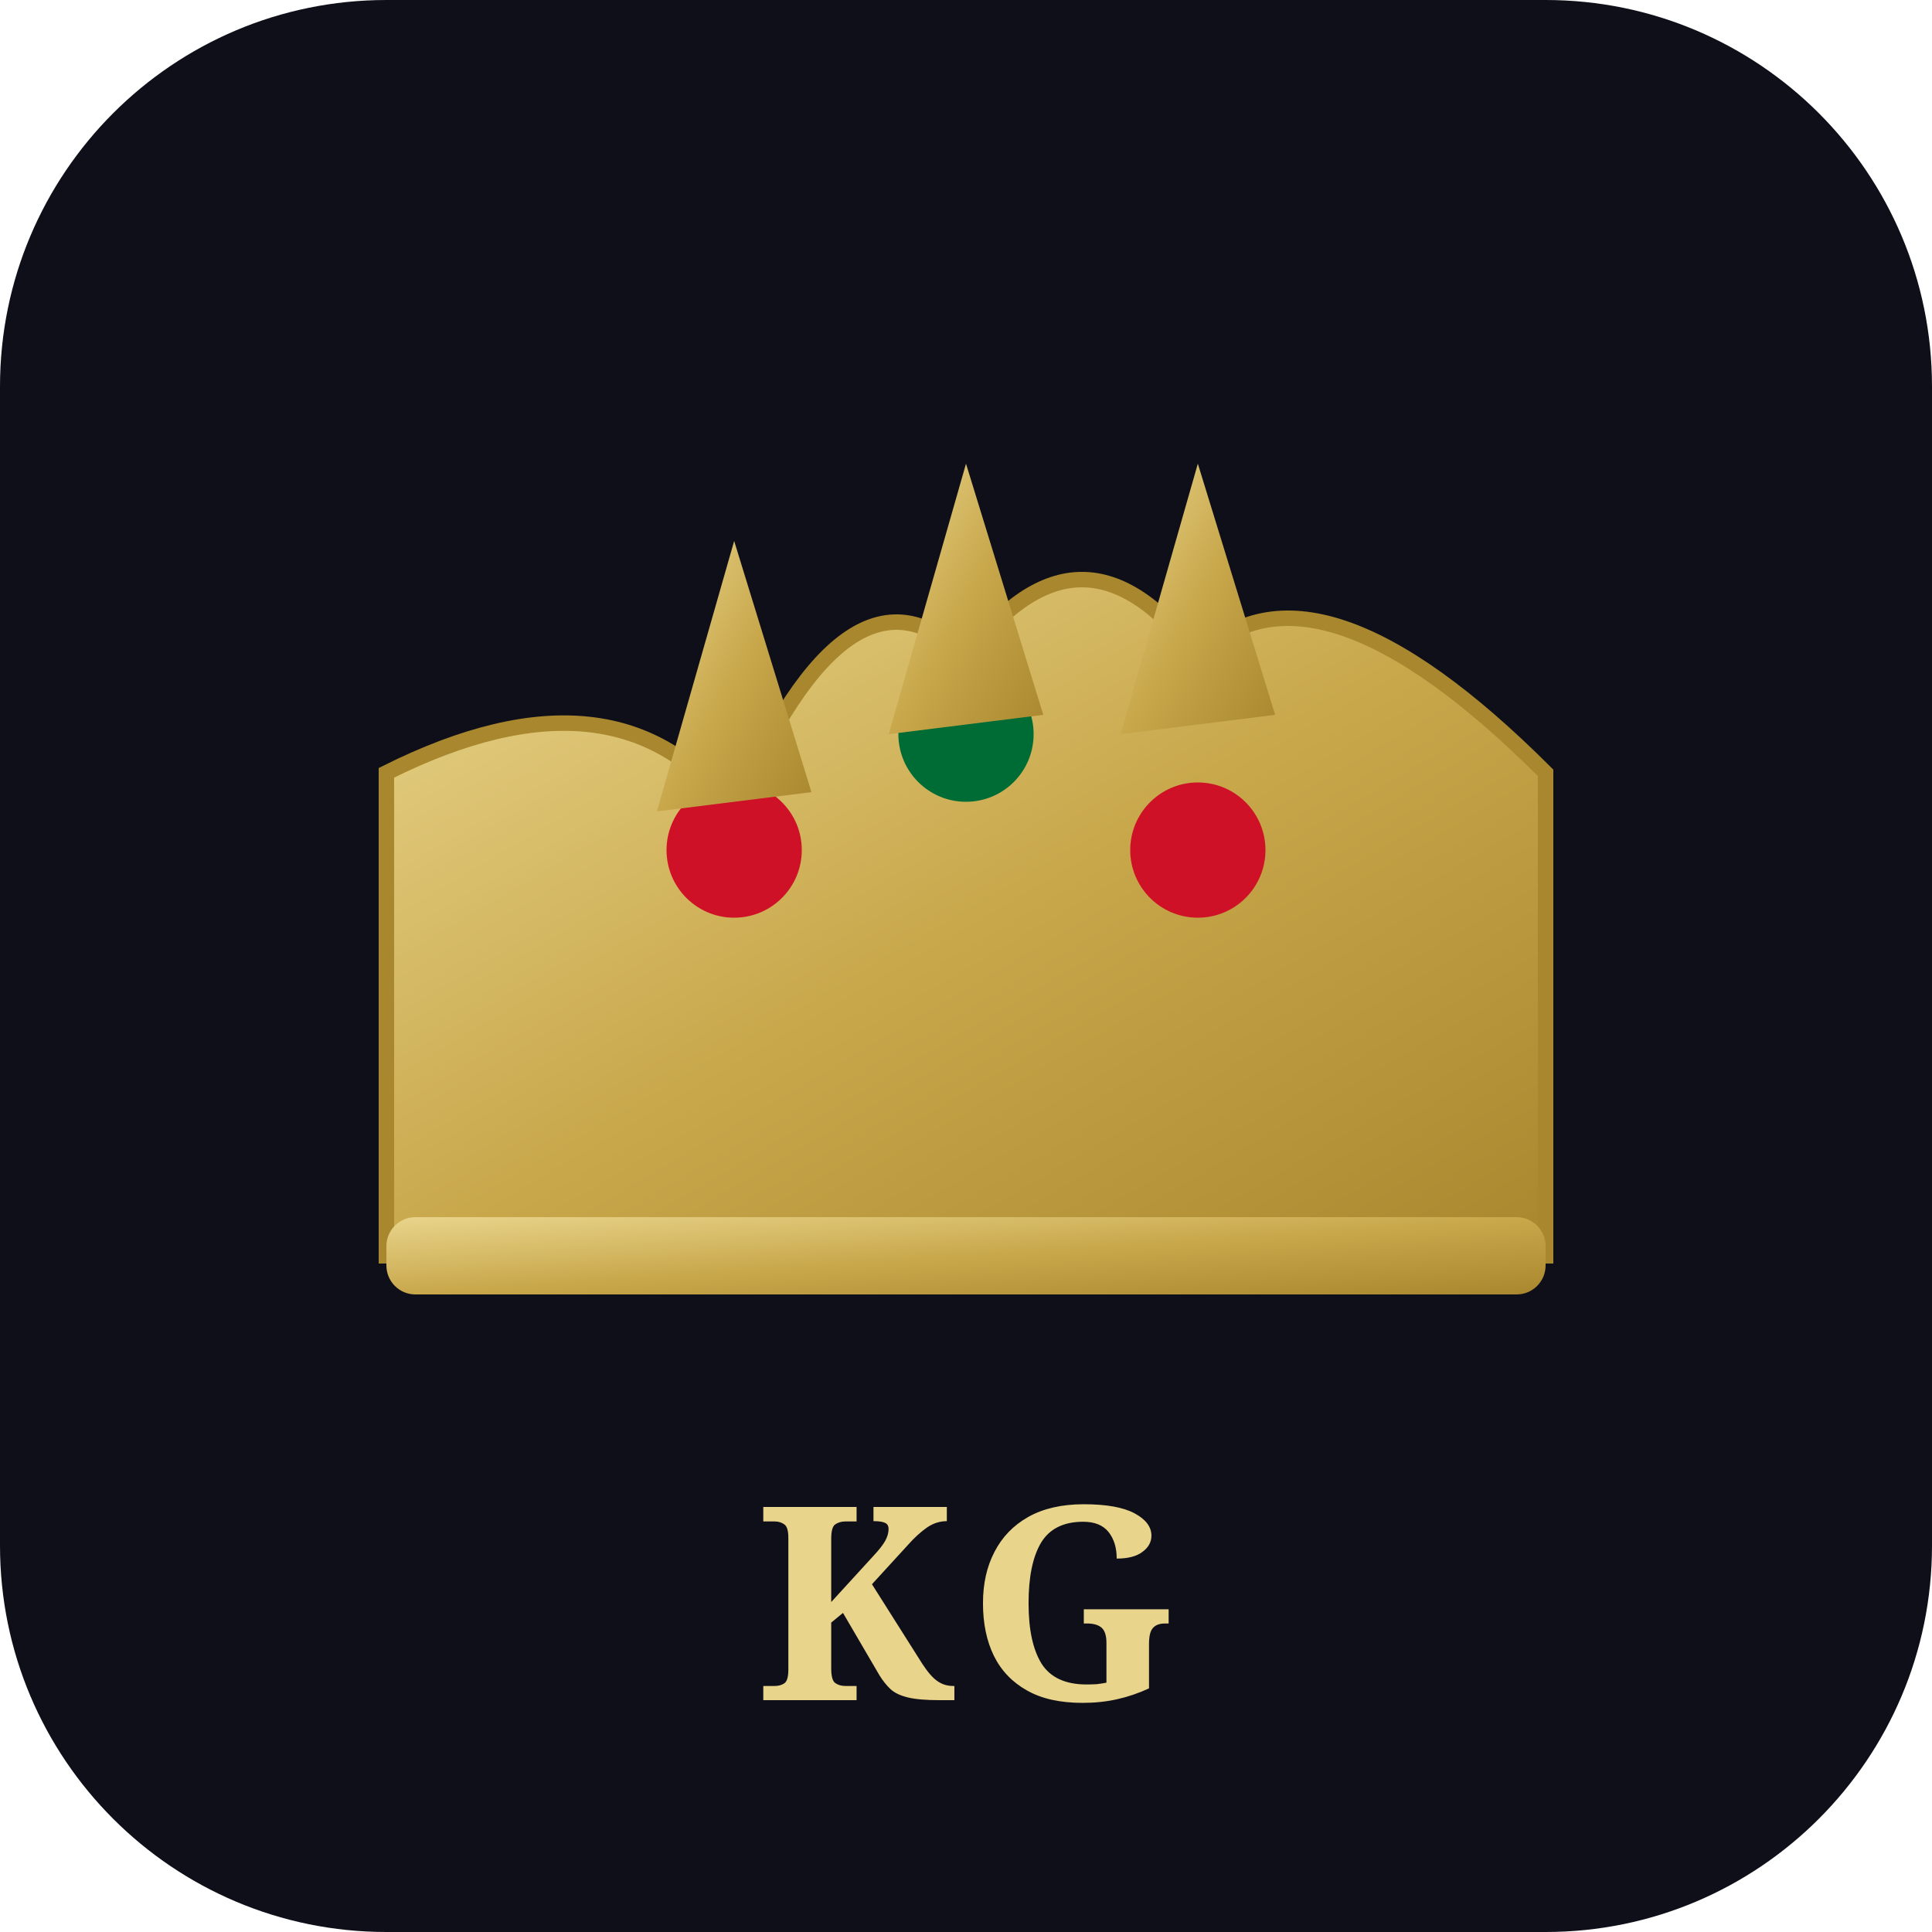
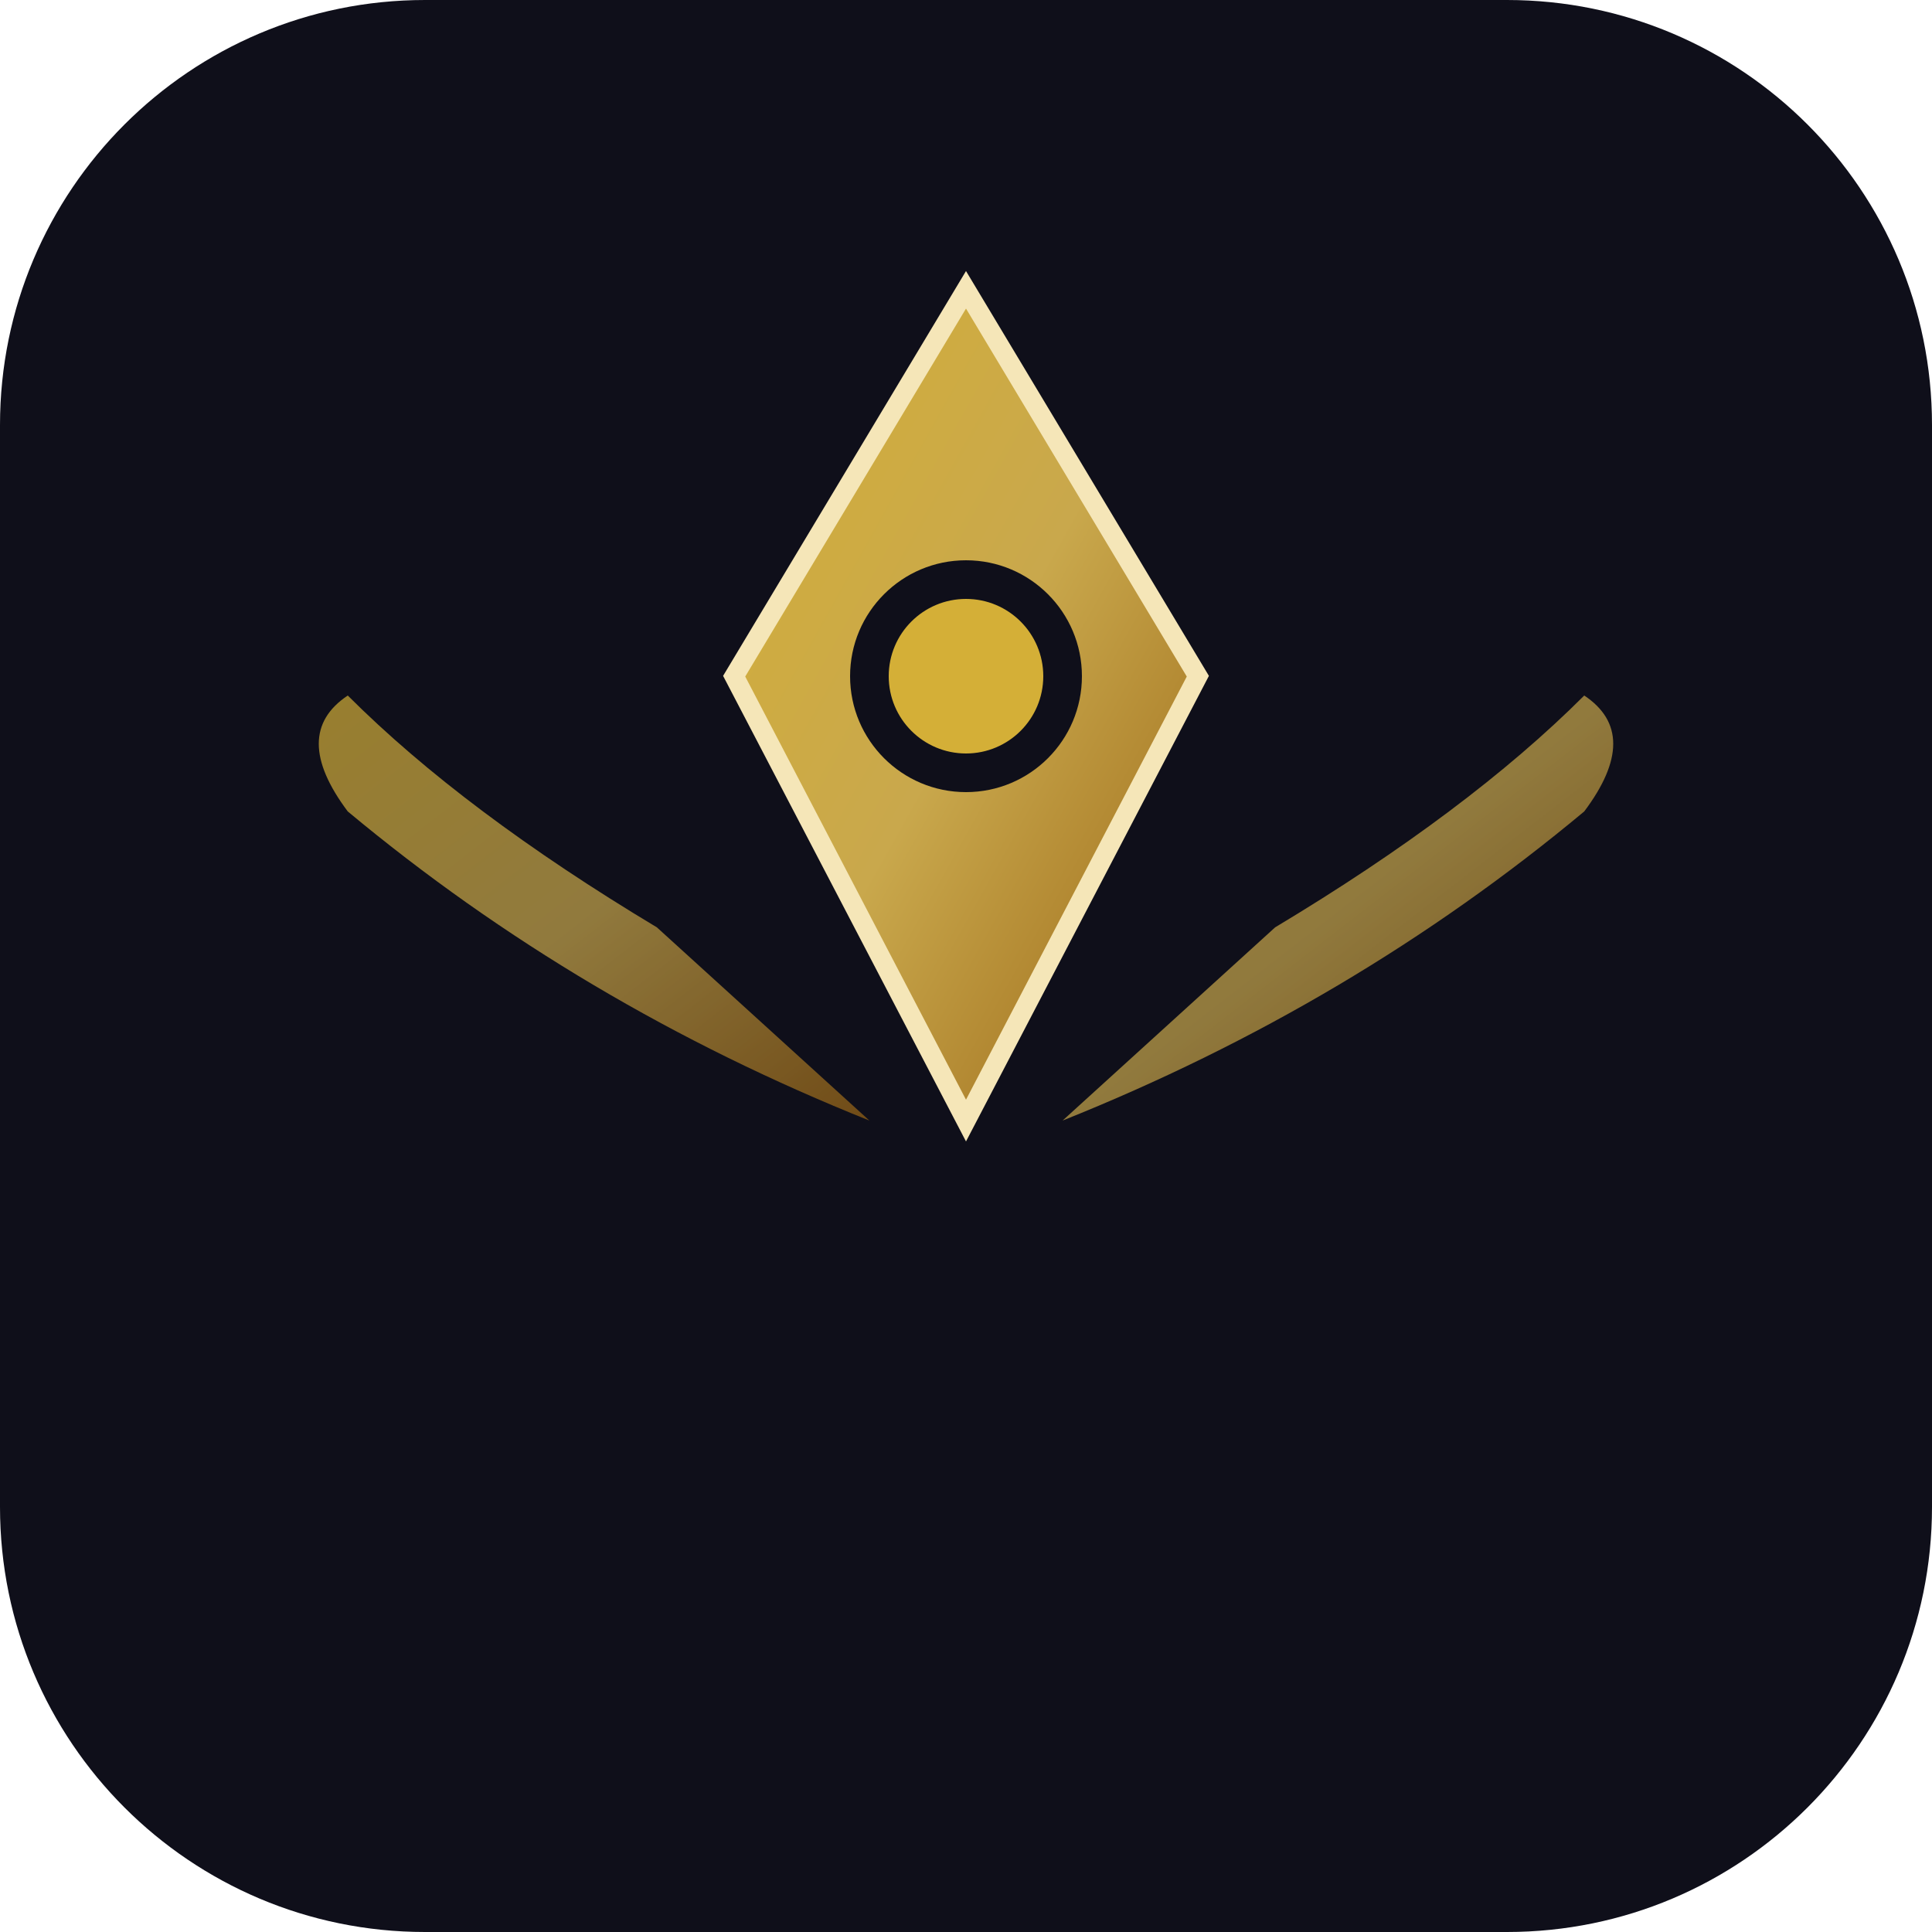
<svg xmlns="http://www.w3.org/2000/svg" viewBox="0 0 100 100" width="100" height="100">
  <defs>
    <linearGradient id="g" x1="0%" y1="0%" x2="100%" y2="100%">
-       <stop offset="0%" style="stop-color:#E8D48B" />
+       <stop offset="0%" style="stop-color:#D4AF37" />
      <stop offset="50%" style="stop-color:#C9A84C" />
-       <stop offset="100%" style="stop-color:#A8872E" />
+       <stop offset="100%" style="stop-color:#996515" />
    </linearGradient>
  </defs>
-   <rect width="100" height="100" rx="20" fill="#0F0F1A" />
-   <path d="M20 65 L20 40 Q32 34 38 42 Q44 28 50 34 Q56 26 62 34 Q68 28 80 40 L80 65 Z" fill="url(#g)" stroke="#A8872E" stroke-width="0.8" />
-   <circle cx="38" cy="44" r="3.5" fill="#CE1126" />
-   <circle cx="50" cy="38" r="3.5" fill="#006C35" />
-   <circle cx="62" cy="44" r="3.5" fill="#CE1126" />
-   <path d="M34 42 L38 28 L42 41" fill="url(#g)" />
-   <path d="M46 38 L50 24 L54 37" fill="url(#g)" />
-   <path d="M58 38 L62 24 L66 37" fill="url(#g)" />
-   <rect x="20" y="63" width="60" height="4" rx="1.5" fill="url(#g)" />
-   <text x="50" y="88" font-family="'Playfair Display', Georgia, serif" font-size="14" font-weight="700" fill="#E8D48B" text-anchor="middle" letter-spacing="1">KG</text>
+   <rect width="100" height="100" rx="22" fill="#0F0F1A" />
+   <polygon points="50,15 62,35 50,58 38,35" fill="url(#g)" stroke="#F5E6B8" stroke-width="1" />
+   <circle cx="50" cy="35" r="6" fill="#0F0F1A" />
+   <circle cx="50" cy="35" r="4" fill="#D4AF37" />
+   <path d="M45 58 Q30 52 18 42 Q15 38 18 36 Q24 42 34 48 Z" fill="url(#g)" opacity="0.7" />
+   <path d="M55 58 Q70 52 82 42 Q85 38 82 36 Q76 42 66 48 Z" fill="url(#g)" opacity="0.7" />
</svg>
